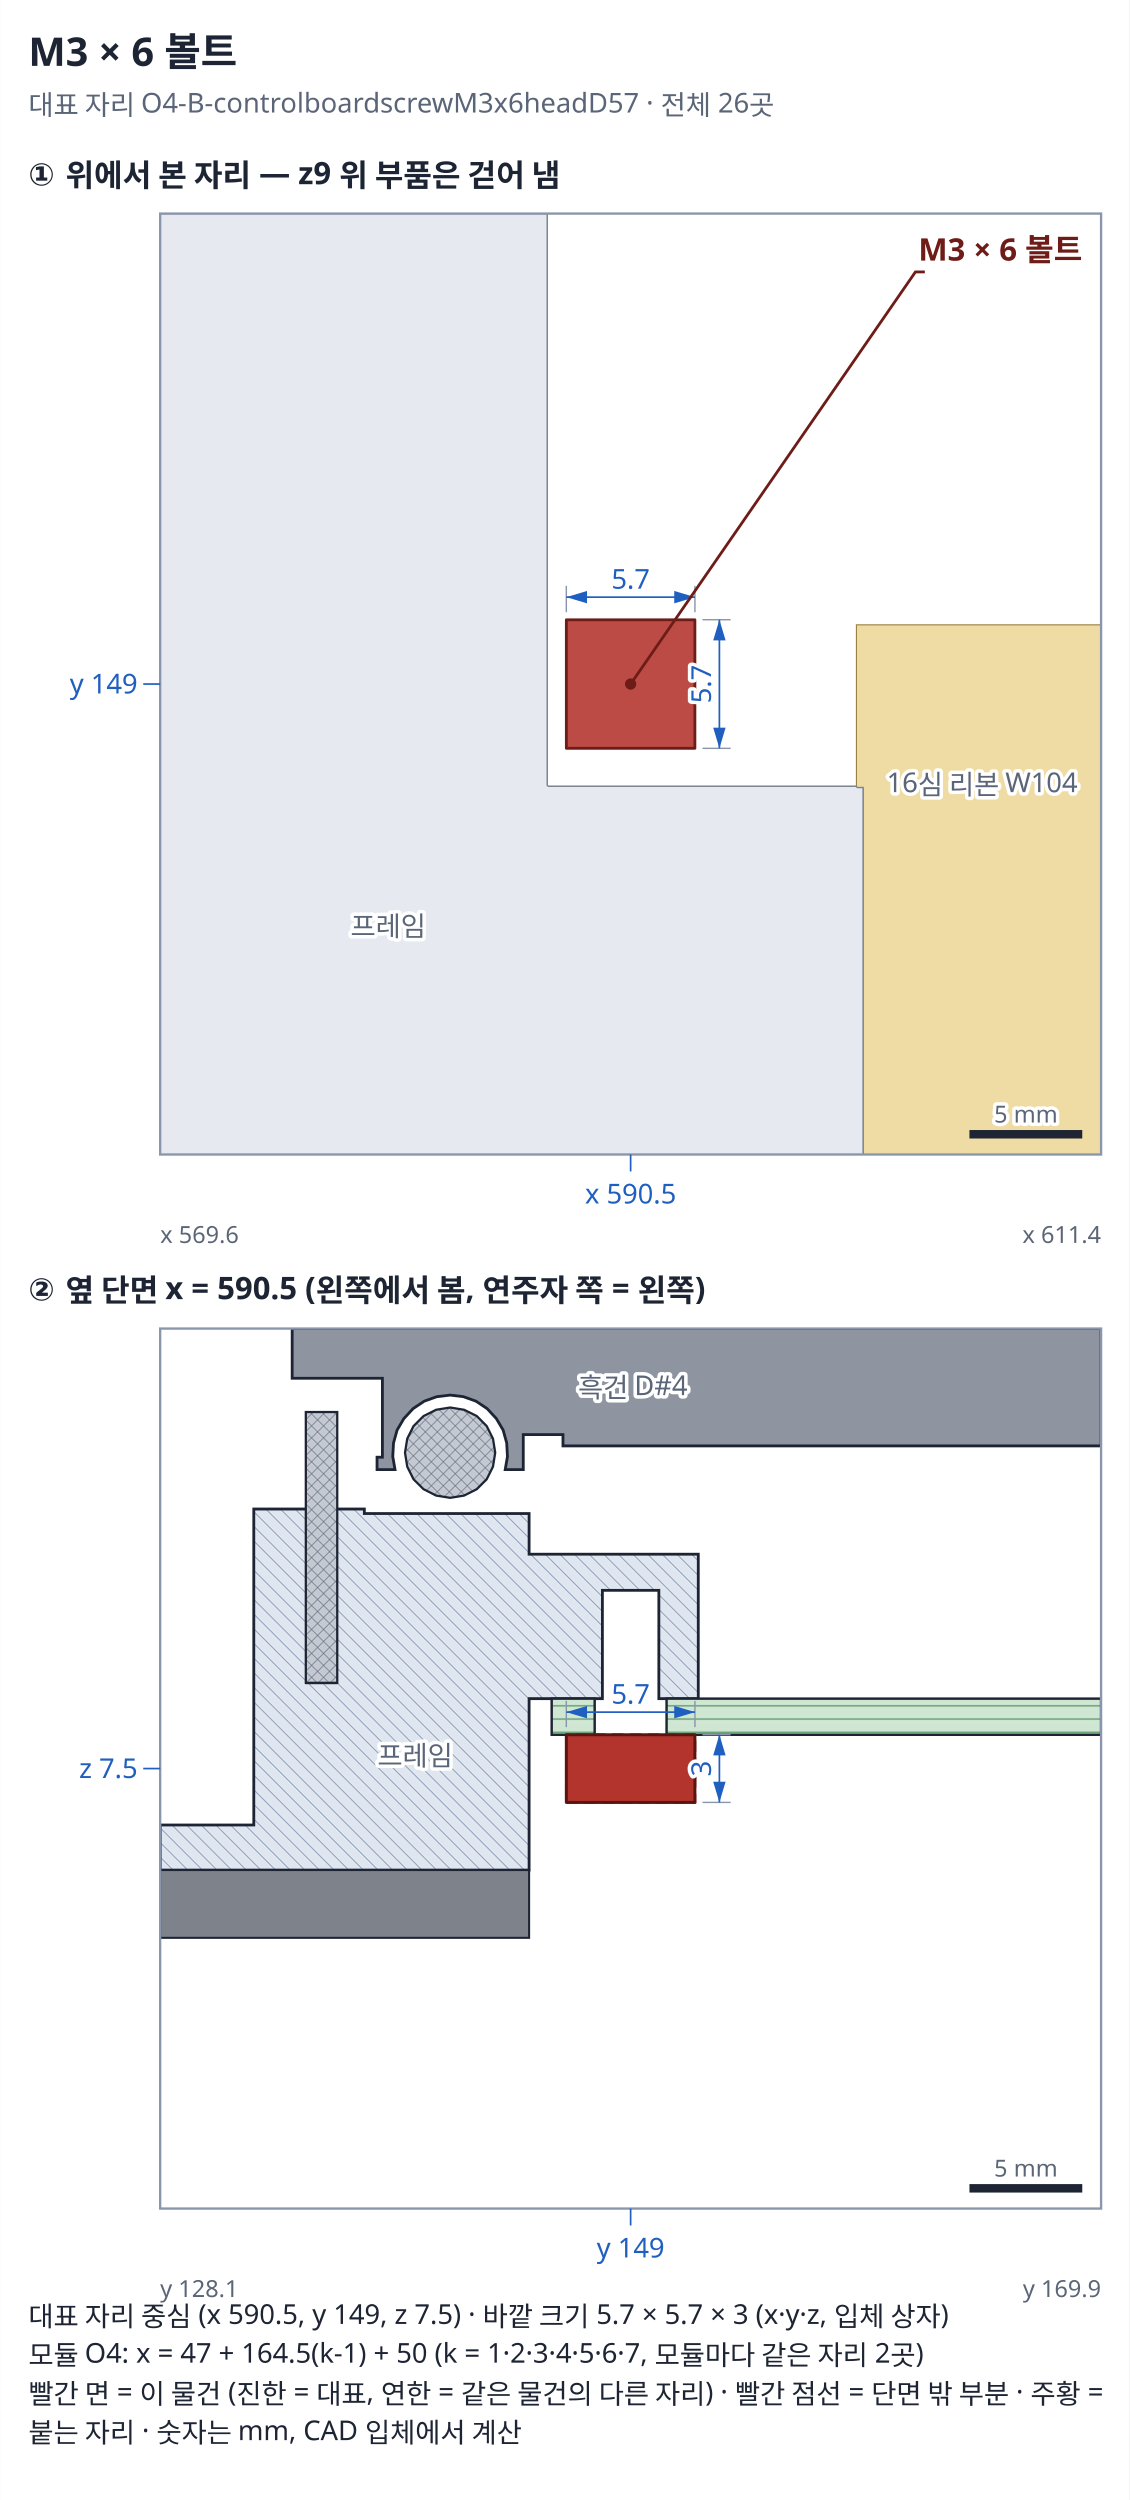
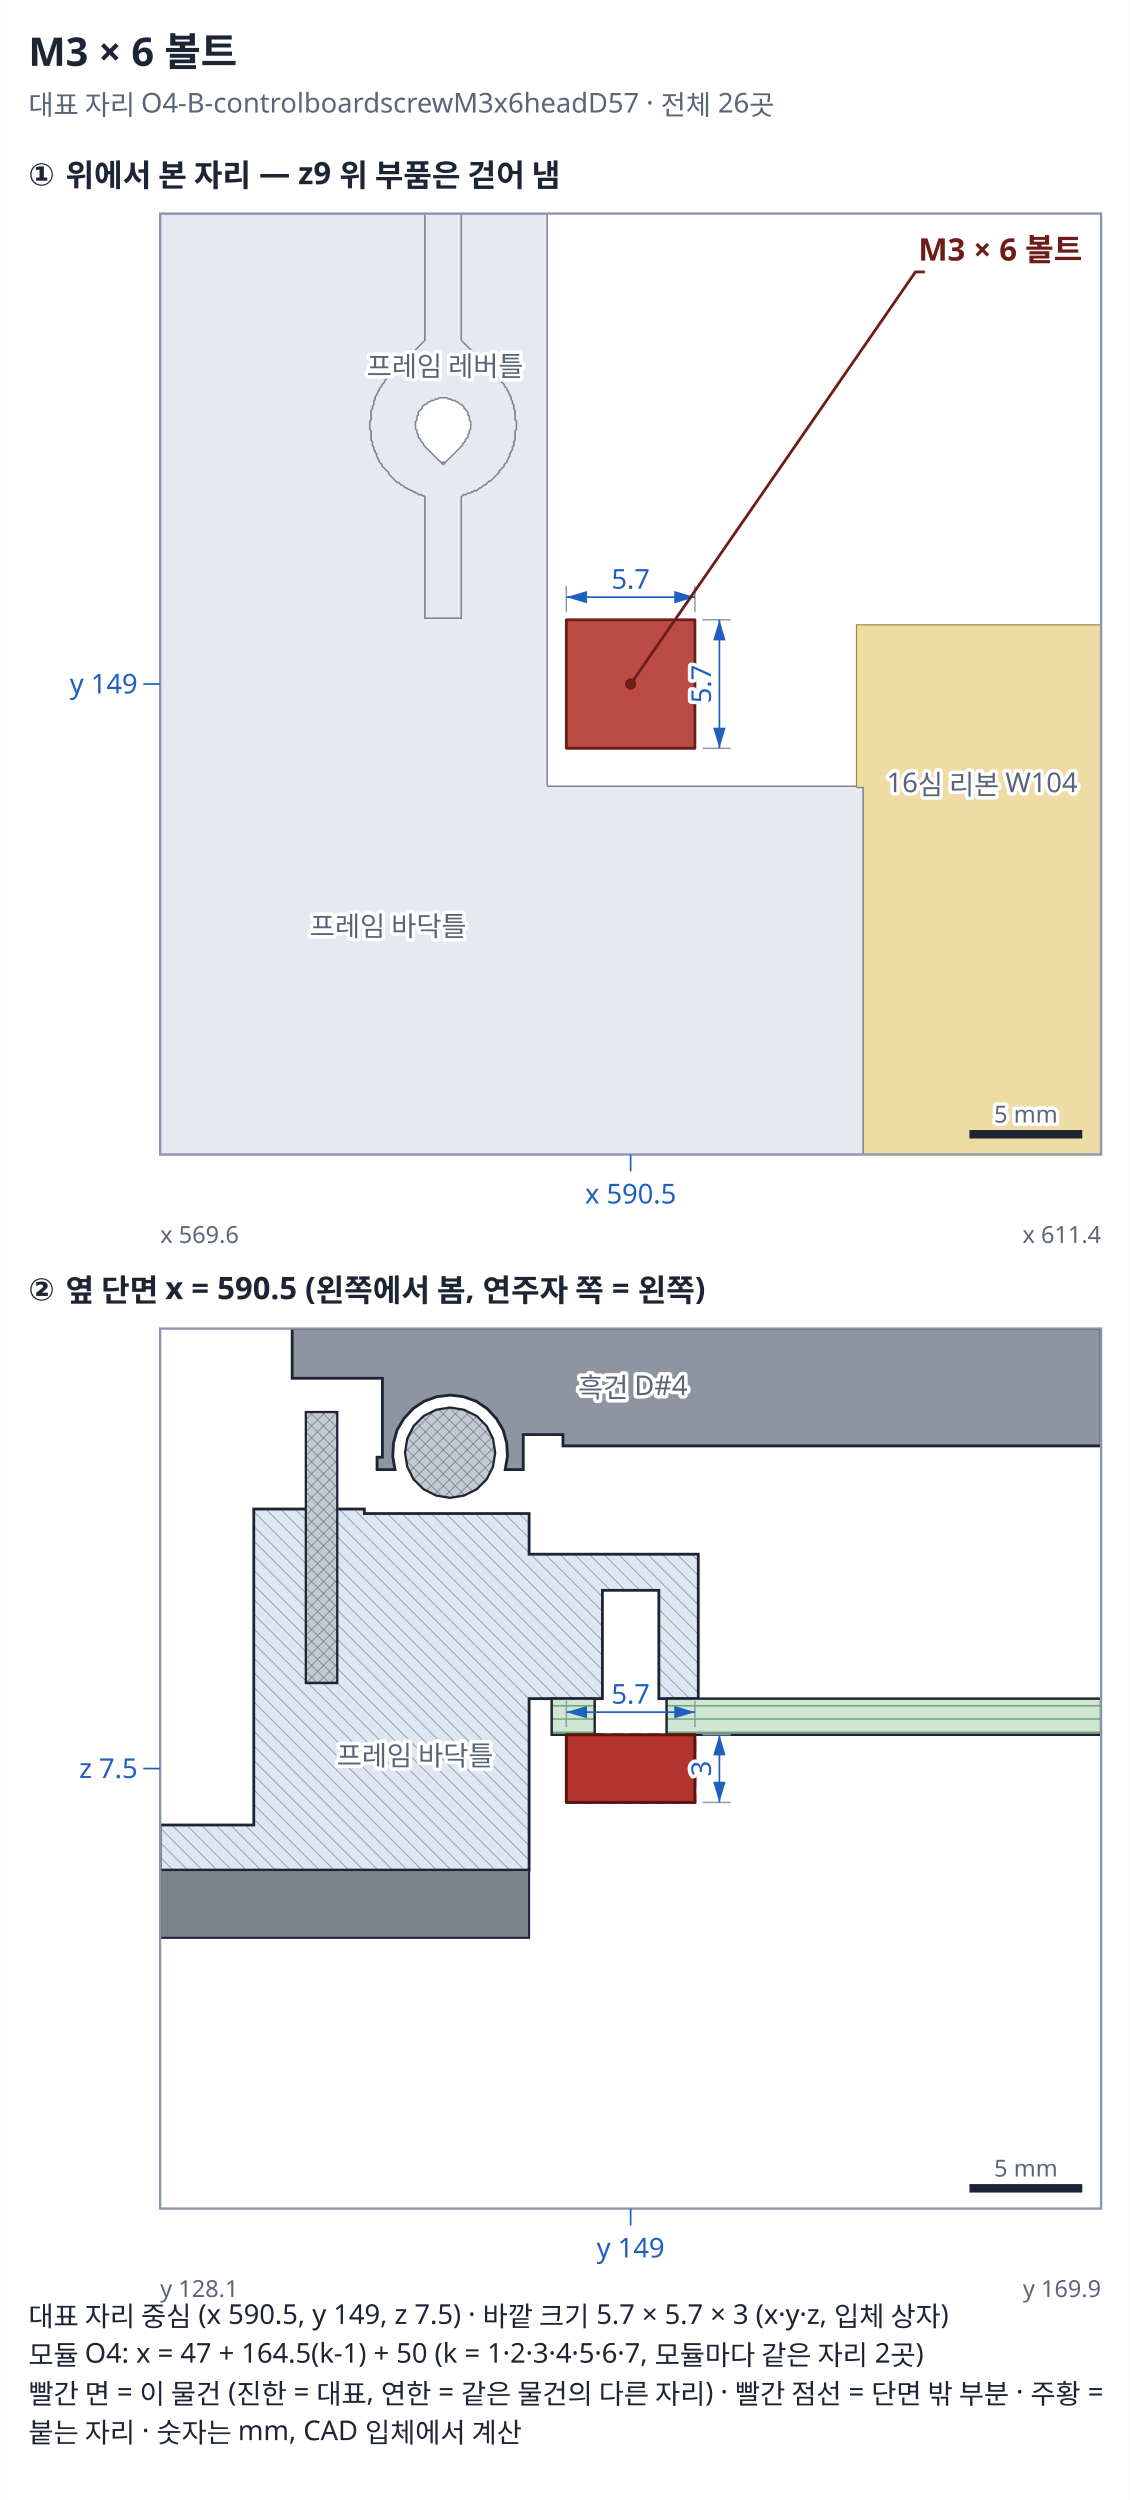
<svg xmlns="http://www.w3.org/2000/svg" viewBox="0 0 120 265.7" width="600" height="1328">
  <defs>
    <style>
.bg{fill:#ffffff}
.frame{fill:none;stroke:#1d2433;stroke-width:.5}
.t{font-family:'Apple SD Gothic Neo','Noto Sans KR','Malgun Gothic','IBM Plex Sans KR',sans-serif;fill:#1d2433}
.h{paint-order:stroke;stroke:#ffffff;stroke-width:.75;stroke-linejoin:round}
.tb{font-weight:700}
.td{fill:#1f5fbf}
.tm{fill:#5b6578}
.tr{fill:#c2410c}
.S-wood{fill:url(#hw);stroke:#1d2433;stroke-width:.4;stroke-linejoin:round}
.S-print{fill:url(#hp);stroke:#1d2433;stroke-width:.4;stroke-linejoin:round}
.S-metal{fill:url(#hm);stroke:#1d2433;stroke-width:.32;stroke-linejoin:round}
.S-rubber{fill:#50555e;stroke:#1d2433;stroke-width:.25}
.S-elec{fill:url(#he);stroke:#1d2433;stroke-width:.3}
.S-screen{fill:#3a4150;stroke:#1d2433;stroke-width:.3}
.S-cable{fill:#e3b23c;stroke:#6b5a1e;stroke-width:.18}
.S-ctx{fill:#eceef1;stroke:#a3aab5;stroke-width:.18}
.P-wood{fill:#f2e6d2;stroke:#39404d;stroke-width:.22;stroke-linejoin:round}
.P-print{fill:#e5ebf3;stroke:#39404d;stroke-width:.22;stroke-linejoin:round}
.P-metal{fill:#c9ced6;stroke:#39404d;stroke-width:.2}
.P-rubber{fill:#7d828b;stroke:#39404d;stroke-width:.18}
.P-elec{fill:#d3ead8;stroke:#39404d;stroke-width:.2}
.P-screen{fill:#596070;stroke:#39404d;stroke-width:.2}
.P-cable{fill:#f0cf7a;fill-opacity:.55;stroke:#8a7430;stroke-width:.14;stroke-opacity:.7}
.P-ctx{fill:#f2f3f5;stroke:#b3b9c3;stroke-width:.18}
.air{fill:#e8f1fb;stroke:none}
.hid{fill:none;stroke:#39404d;stroke-width:.24;stroke-dasharray:1.6 .9}
.hidc{fill:none;stroke:#c2410c;stroke-width:.28;stroke-dasharray:2.2 1.1}
.ph{fill:none;stroke:#5b6578;stroke-width:.3;stroke-dasharray:4 1 1 1}
.cl{fill:none;stroke:#6b7690;stroke-width:.2;stroke-dasharray:6 1.2 1 1.2}
.thin{fill:none;stroke:#39404d;stroke-width:.2}
.vis{fill:none;stroke:#1d2433;stroke-width:.3}
.sound{fill:none;stroke:#c2410c;stroke-width:.4;stroke-dasharray:3 1.2}
.ax{fill:none;stroke:#7a3fb5;stroke-width:.3;stroke-dasharray:5 1.2 1 1.2}
.keep{fill:none;stroke:#b42318;stroke-width:.3;stroke-dasharray:1.2 1}
.dm{fill:none;stroke:#1f5fbf;stroke-width:.18}
.ex{fill:none;stroke:#8a96ab;stroke-width:.15}
.ah{fill:#1f5fbf;stroke:none}
.ld{fill:none;stroke:#3d4555;stroke-width:.18}
.dot{fill:#3d4555}
.bal{fill:#ffffff;stroke:#1d2433;stroke-width:.25}
.secl{fill:none;stroke:#1d2433;stroke-width:.55}
.seca{fill:#1d2433}
.grid{fill:none;stroke:#1d2433;stroke-width:.25}
.grid2{fill:none;stroke:#8a96ab;stroke-width:.15}
.box{fill:#fbfbfc;stroke:#c3c9d3;stroke-width:.2}
.sheetply{fill:#fbf6ee;stroke:#1d2433;stroke-width:.35}
.zone{fill:#f4f6f9;stroke:#8a96ab;stroke-width:.2}
.datum{fill:none;stroke:#15803d;stroke-width:.9;stroke-linecap:round;stroke-opacity:.9}
.spot{fill:none;stroke:#c2410c;stroke-width:.32}
.spoth{fill:none;stroke:#c2410c;stroke-width:.32;stroke-dasharray:.45 .3}

.Zkw{fill:#fbfbf8;stroke:#7d8592;stroke-width:.16}.Zkb{fill:#aab0b9;stroke:#5d6672;stroke-width:.16}.Zpr{fill:#e6eaf0;stroke:#7d8592;stroke-width:.16}
.Zwd{fill:#efe4d0;stroke:#8a7a5e;stroke-width:.16}.Zel{fill:#dbe9df;stroke:#6f8a77;stroke-width:.16}.Zmt{fill:#d2d7de;stroke:#6f7887;stroke-width:.14}
.Zrb{fill:#c4c8ce;stroke:#6f7887;stroke-width:.14}.Zcb{fill:#efdca4;stroke:#9a8240;stroke-width:.12}
.Skw{fill:#f4f4ee;stroke:#1d2433;stroke-width:.3}.Skb{fill:#8e95a0;stroke:#1d2433;stroke-width:.3}.Spr{fill:url(#hp);stroke:#1d2433;stroke-width:.3}
.Swd{fill:url(#hw);stroke:#1d2433;stroke-width:.3}.Sel{fill:url(#he);stroke:#1d2433;stroke-width:.26}.Smt{fill:url(#hm);stroke:#1d2433;stroke-width:.24}
.Srb{fill:#7d828b;stroke:#1d2433;stroke-width:.22}.Scb{fill:#e3b23c;stroke:#6b5a1e;stroke-width:.16}
.HL{fill:#B3342D;fill-opacity:.88;stroke:#6e1c17;stroke-width:.3;stroke-linejoin:round}
.HLs{fill:#B3342D;stroke:#5a1511;stroke-width:.32;stroke-linejoin:round}
.HL2{fill:#B3342D;fill-opacity:.32;stroke:#B3342D;stroke-width:.2}
.HLp{fill:#B3342D;fill-opacity:.14;stroke:#B3342D;stroke-width:.3;stroke-dasharray:1.2 .7}
.HH{fill:#d9822b;fill-opacity:.35;stroke:#a35a12;stroke-width:.22}
.vf{fill:none;stroke:#8a96ab;stroke-width:.25}
.lead{fill:none;stroke:#6e1c17;stroke-width:.3}
.tl{fill:#6e1c17}
.nb{fill:#5b6578}
</style>
    <pattern id="hw" patternUnits="userSpaceOnUse" width="1.6" height="1.6" patternTransform="rotate(45)">
      <rect width="1.6" height="1.6" fill="#ecdcc2" />
      <line x1="0" y1="0" x2="0" y2="1.6" stroke="#a8875a" stroke-width=".22" />
    </pattern>
    <pattern id="hp" patternUnits="userSpaceOnUse" width="1.1" height="1.1" patternTransform="rotate(-45)">
      <rect width="1.1" height="1.1" fill="#dfe6ef" />
      <line x1="0" y1="0" x2="0" y2="1.1" stroke="#7f93b0" stroke-width=".16" />
    </pattern>
    <pattern id="hm" patternUnits="userSpaceOnUse" width=".9" height=".9" patternTransform="rotate(45)">
      <rect width=".9" height=".9" fill="#c3c8d1" />
      <path d="M0 0V.9M0 0H.9" stroke="#5d6778" stroke-width=".12" />
    </pattern>
    <pattern id="he" patternUnits="userSpaceOnUse" width="1.4" height="1.4">
      <rect width="1.4" height="1.4" fill="#cfe6d3" />
      <line x1="0" y1=".7" x2="1.4" y2=".7" stroke="#5f9a6c" stroke-width=".14" />
    </pattern>
    <clipPath id="c0">
      <rect x="17.00" y="22.70" width="100.00" height="100.00" />
    </clipPath>
    <clipPath id="c1">
      <rect x="17.00" y="141.20" width="100.00" height="93.53" />
    </clipPath>
  </defs>
  <rect class="bg" x="0" y="0" width="120" height="265.7" />
  <g class="L-geo">
    <path class="Zcb" fill-rule="evenodd" d="M117.00 66.41 91.00 66.41 91.00 83.70 91.61 83.70 91.71 83.80 91.71 122.84 117.00 122.84Z" clip-path="url(#c0)" />
-     <path class="Zpr" fill-rule="evenodd" d="M91.71 83.70 91.10 83.70 90.96 83.56 58.24 83.56 58.14 83.46 58.14 22.70 17.00 22.70 17.00 122.84 91.71 122.84Z" clip-path="url(#c0)" />
+     <path class="Zpr" fill-rule="evenodd" d="M91.71 83.70 91.10 83.70 90.96 83.56 58.24 83.56 58.14 83.46 58.14 22.70 49.00 22.70 49.00 36.23 53.29 40.52 53.29 40.66 53.57 40.94 53.57 41.09 53.86 41.37 53.86 41.52 54.00 41.66 54.00 41.80 54.14 41.94 54.14 42.09 54.29 42.23 54.29 42.52 54.43 42.66 54.43 42.94 54.57 43.09 54.57 43.52 54.71 43.66 54.71 44.66 54.86 44.80 54.86 45.60 54.71 45.74 54.71 46.74 54.57 46.88 54.57 47.31 54.43 47.46 54.43 47.74 54.29 47.88 54.29 48.03 54.14 48.17 54.14 48.46 54.00 48.60 54.00 48.74 53.86 48.88 53.86 49.03 53.57 49.31 53.57 49.46 53.00 50.03 53.00 50.17 52.04 51.13 51.90 51.13 51.47 51.56 51.33 51.56 51.04 51.84 50.90 51.84 50.61 52.13 50.33 52.13 50.18 52.27 50.04 52.27 49.90 52.41 49.61 52.41 49.47 52.56 49.18 52.56 49.00 52.74 49.00 65.60 48.90 65.70 45.24 65.70 45.14 65.60 45.14 52.70 44.96 52.70 44.82 52.56 44.53 52.56 44.39 52.41 44.24 52.41 44.10 52.27 43.96 52.27 43.82 52.13 43.67 52.13 43.53 51.99 43.39 51.99 43.24 51.84 43.10 51.84 42.82 51.56 42.67 51.56 42.39 51.27 42.24 51.27 41.29 50.31 41.29 50.17 40.57 49.46 40.57 49.31 40.29 49.03 40.29 48.88 40.14 48.74 40.14 48.60 40.00 48.46 40.00 48.17 39.86 48.03 39.86 47.88 39.71 47.74 39.71 47.46 39.57 47.31 39.57 46.88 39.43 46.74 39.43 45.74 39.29 45.60 39.29 44.80 39.43 44.66 39.43 43.66 39.57 43.52 39.57 43.23 39.71 43.09 39.71 42.66 39.86 42.52 39.86 42.23 40.00 42.09 40.00 41.94 40.14 41.80 40.14 41.66 40.29 41.52 40.29 41.37 40.57 41.09 40.57 40.94 40.86 40.66 40.86 40.52 45.14 36.23 45.14 22.70 17.00 22.70 17.00 122.84 91.71 122.84ZM47.30 49.22 47.26 49.13 46.88 49.13 46.84 49.22 47.07 49.44Z" clip-path="url(#c0)" />
+     <path class="Zpr" fill-rule="evenodd" d="M45.00 47.31 45.00 47.17 44.71 46.88 44.71 46.74 44.43 46.46 44.43 46.17 44.29 46.03 44.29 45.74 44.14 45.60 44.14 44.80 44.29 44.66 44.29 44.23 44.43 44.09 44.43 43.80 44.86 43.37 44.86 43.23 45.10 42.99 45.24 42.99 45.53 42.70 45.67 42.70 45.82 42.56 46.10 42.56 46.24 42.41 46.53 42.41 46.67 42.27 47.47 42.27 47.61 42.41 47.90 42.41 48.04 42.56 48.33 42.56 48.47 42.70 48.61 42.70 48.90 42.99 49.04 42.99 49.29 43.23 49.29 43.37 49.71 43.80 49.71 44.09 49.86 44.23 49.86 44.66 50.00 44.80 50.00 45.60 49.86 45.74 49.86 46.03 49.71 46.17 49.71 46.46 49.43 46.74 49.43 46.88 49.14 47.17 49.14 47.31 47.07 49.38ZM49.00 52.80 49.24 52.56 49.53 52.56 49.67 52.41 49.96 52.41 50.10 52.27 50.24 52.27 50.39 52.13 50.67 52.13 50.96 51.84 51.10 51.84 51.39 51.56 51.53 51.56 51.96 51.13 52.10 51.13 53.00 50.23 53.00 50.09 53.57 49.52 53.57 49.37 53.86 49.09 53.86 48.94 54.00 48.80 54.00 48.66 54.14 48.52 54.14 48.23 54.29 48.09 54.29 47.94 54.43 47.80 54.43 47.52 54.57 47.37 54.57 46.94 54.71 46.80 54.71 45.80 54.86 45.66 54.86 44.74 54.71 44.60 54.71 43.60 54.57 43.46 54.57 43.03 54.43 42.88 54.43 42.60 54.29 42.46 54.29 42.17 54.14 42.03 54.14 41.88 54.00 41.74 54.00 41.60 53.86 41.46 53.86 41.31 53.57 41.03 53.57 40.88 53.29 40.60 53.29 40.46 49.00 36.17 49.00 22.70 45.14 22.70 45.14 36.17 40.86 40.46 40.86 40.60 40.57 40.88 40.57 41.03 40.29 41.31 40.29 41.46 40.14 41.60 40.14 41.74 40.00 41.88 40.00 42.03 39.86 42.17 39.86 42.46 39.71 42.60 39.71 43.03 39.57 43.17 39.57 43.46 39.43 43.60 39.43 44.60 39.29 44.74 39.29 45.66 39.43 45.80 39.43 46.80 39.57 46.94 39.57 47.37 39.71 47.52 39.71 47.80 39.86 47.94 39.86 48.09 40.00 48.23 40.00 48.52 40.14 48.66 40.14 48.80 40.29 48.94 40.29 49.09 40.57 49.37 40.57 49.52 41.29 50.23 41.29 50.37 42.18 51.27 42.33 51.27 42.61 51.56 42.76 51.56 43.04 51.84 43.18 51.84 43.33 51.99 43.47 51.99 43.61 52.13 43.76 52.13 43.90 52.27 44.04 52.27 44.18 52.41 44.33 52.41 44.47 52.56 44.76 52.56 44.90 52.70 45.04 52.70 45.14 52.80 45.14 65.70 49.00 65.70Z" clip-path="url(#c0)" />
    <path class="Spr" fill-rule="evenodd" d="M56.21 180.53 64.00 180.53 64.00 169.02 70.00 169.02 70.00 180.53 74.19 180.53 74.19 165.18 56.21 165.18 56.21 160.86 38.70 160.86 38.70 160.38 35.72 160.38 35.72 178.85 32.57 178.85 32.57 160.38 26.95 160.38 26.95 193.96 17.00 193.96 17.00 198.75 56.21 198.75Z" clip-path="url(#c1)" />
    <path class="Skb" fill-rule="evenodd" d="M41.72 154.80 41.80 153.36 42.18 151.99 42.90 150.77 43.88 149.71 45.06 148.92 46.40 148.44 47.82 148.27 49.23 148.44 50.57 148.92 51.75 149.71 52.73 150.77 53.45 151.99 53.83 153.36 53.91 154.80 53.67 156.19 55.59 156.19 55.59 152.47 59.81 152.47 59.81 153.67 117.00 153.67 117.00 141.20 31.03 141.20 31.03 146.48 40.62 146.48 40.62 154.87 40.05 154.87 40.05 156.19 41.96 156.19Z" clip-path="url(#c1)" />
    <path class="Srb" fill-rule="evenodd" d="M56.21 198.75 17.00 198.75 17.00 205.95 56.21 205.95Z" clip-path="url(#c1)" />
    <path class="Sel" fill-rule="evenodd" d="M63.18 180.53 58.61 180.53 58.61 184.37 63.18 184.37ZM117.00 180.53 70.82 180.53 70.82 184.37 117.00 184.37Z" clip-path="url(#c1)" />
    <path class="Smt" fill-rule="evenodd" d="M49.30 158.95 50.65 158.27 51.70 157.22 52.37 155.88 52.61 154.39 52.37 152.90 51.70 151.56 50.65 150.50 49.30 149.83 47.82 149.59 46.33 149.83 44.99 150.50 43.93 151.56 43.26 152.90 43.02 154.39 43.26 155.88 43.93 157.22 44.99 158.27 46.33 158.95 47.82 159.19Z" clip-path="url(#c1)" />
    <path class="Smt" fill-rule="evenodd" d="M35.82 150.07 32.48 150.07 32.48 178.85 35.82 178.85Z" clip-path="url(#c1)" />
  </g>
  <g class="L-over">
    <path class="HL" fill-rule="evenodd" d="M73.83 65.87 60.17 65.87 60.17 79.53 73.83 79.53Z" clip-path="url(#c0)" />
    <rect class="vf" x="17.000" y="22.700" width="100.000" height="100.000" />
    <rect class="seca" x="103.010" y="120.100" width="11.990" height="0.900" />
    <path class="HLp" fill-rule="evenodd" d="M73.83 184.37 60.17 184.37 60.17 191.56 73.83 191.56Z" clip-path="url(#c1)" />
    <path class="HLs" fill-rule="evenodd" d="M73.83 184.37 60.17 184.37 60.17 191.56 73.83 191.56Z" clip-path="url(#c1)" />
    <rect class="vf" x="17.000" y="141.200" width="100.000" height="93.525" />
    <rect class="seca" x="103.010" y="232.125" width="11.990" height="0.900" />
  </g>
  <g class="L-dim">
    <path class="dm" d="M67.000 122.700 L67.000 124.500" />
    <path class="dm" d="M15.200 72.700 L17.000 72.700" />
    <path class="ex" d="M60.165 65.065 L60.165 62.265" />
    <path class="ex" d="M73.835 65.065 L73.835 62.265" />
    <path class="dm" d="M60.165 63.465 L73.835 63.465" />
    <path class="ah" d="M60.165 63.465 L62.365 62.805 L62.365 64.125 Z" />
    <path class="ah" d="M73.835 63.465 L71.635 64.125 L71.635 62.805 Z" />
    <path class="ex" d="M74.635 65.865 L77.635 65.865" />
    <path class="ex" d="M74.635 79.535 L77.635 79.535" />
    <path class="dm" d="M76.435 65.865 L76.435 79.535" />
    <path class="ah" d="M76.435 65.865 L77.095 68.065 L75.775 68.065 Z" />
    <path class="ah" d="M76.435 79.535 L75.775 77.335 L77.095 77.335 Z" />
    <path class="dm" d="M67.000 234.725 L67.000 236.525" />
    <path class="dm" d="M15.200 187.963 L17.000 187.963" />
    <path class="ex" d="M60.165 183.565 L60.165 180.765" />
    <path class="ex" d="M73.835 183.565 L73.835 180.765" />
    <path class="dm" d="M60.165 181.965 L73.835 181.965" />
    <path class="ah" d="M60.165 181.965 L62.365 181.305 L62.365 182.625 Z" />
    <path class="ah" d="M73.835 181.965 L71.635 182.625 L71.635 181.305 Z" />
    <path class="ex" d="M74.635 184.365 L77.635 184.365" />
    <path class="ex" d="M74.635 191.560 L77.635 191.560" />
    <path class="dm" d="M76.435 184.365 L76.435 191.560" />
    <path class="ah" d="M76.435 184.365 L77.095 186.565 L75.775 186.565 Z" />
    <path class="ah" d="M76.435 191.560 L75.775 189.360 L77.095 189.360 Z" />
  </g>
  <g class="L-lead">
    <path class="lead" d="M67.00 72.70 L97.27 28.90 L98.27 28.90" />
    <circle class="tl" cx="67.000" cy="72.700" r="0.600" />
  </g>
  <g class="L-text">
    <text class="t tb" x="3.000" y="7.000" font-size="4.20" text-anchor="start">M3 × 6 볼트</text>
    <text class="t tm" x="3.000" y="12.200" font-size="2.90" text-anchor="start">대표 자리 O4-B-controlboardscrewM3x6headD57 · 전체 26곳</text>
    <text class="t tb" x="3.000" y="19.700" font-size="3.30" text-anchor="start">① 위에서 본 자리 — z9 위 부품은 걷어 냄</text>
    <text class="t h td" x="67.000" y="127.900" font-size="2.90" text-anchor="middle">x 590.5</text>
    <text class="t h td" x="14.600" y="73.700" font-size="2.90" text-anchor="end">y 149</text>
    <text class="t tm" x="17.000" y="132.100" font-size="2.50" text-anchor="start">x 569.6</text>
    <text class="t tm" x="117.000" y="132.100" font-size="2.50" text-anchor="end">x 611.4</text>
    <text class="t h td" x="67.000" y="62.565" font-size="2.90" text-anchor="middle">5.7</text>
    <text class="t h td" x="75.535" y="72.700" font-size="2.90" text-anchor="middle" transform="rotate(-90 75.535 72.700)">5.7</text>
    <text class="t h tb tl" x="115.000" y="27.700" font-size="3.30" text-anchor="end">M3 × 6 볼트</text>
    <text class="t h tm" x="109.005" y="119.300" font-size="2.50" text-anchor="middle">5 mm</text>
-     <text class="t h nb" x="41.232" y="99.484" font-size="2.90" text-anchor="middle">프레임</text>
+     <text class="t h nb" x="41.232" y="99.484" font-size="2.90" text-anchor="middle">프레임 바닥틀</text>
    <text class="t h nb" x="104.351" y="84.190" font-size="2.90" text-anchor="middle">16심 리본 W104</text>
+     <text class="t h nb" x="47.282" y="39.970" font-size="2.90" text-anchor="middle">프레임 레버틀</text>
    <text class="t tb" x="3.000" y="138.200" font-size="3.30" text-anchor="start">② 옆 단면 x = 590.5 (왼쪽에서 봄, 연주자 쪽 = 왼쪽)</text>
    <text class="t h td" x="67.000" y="239.925" font-size="2.90" text-anchor="middle">y 149</text>
    <text class="t h td" x="14.600" y="188.963" font-size="2.90" text-anchor="end">z 7.5</text>
    <text class="t tm" x="17.000" y="244.125" font-size="2.50" text-anchor="start">y 128.1</text>
    <text class="t tm" x="117.000" y="244.125" font-size="2.50" text-anchor="end">y 169.9</text>
    <text class="t h td" x="67.000" y="181.065" font-size="2.90" text-anchor="middle">5.7</text>
    <text class="t h td" x="75.535" y="187.963" font-size="2.90" text-anchor="middle" transform="rotate(-90 75.535 187.963)">3</text>
    <text class="t h tm" x="109.005" y="231.325" font-size="2.50" text-anchor="middle">5 mm</text>
-     <text class="t h nb" x="44.092" y="187.637" font-size="2.90" text-anchor="middle">프레임</text>
    <text class="t h nb" x="67.227" y="148.511" font-size="2.90" text-anchor="middle">흑건 D#4</text>
+     <text class="t h nb" x="44.092" y="187.637" font-size="2.90" text-anchor="middle">프레임 바닥틀</text>
    <text class="t" x="3.000" y="247.225" font-size="2.90" text-anchor="start">대표 자리 중심 (x 590.5, y 149, z 7.5) · 바깥 크기 5.7 × 5.7 × 3 (x·y·z, 입체 상자)</text>
    <text class="t" x="3.000" y="251.343" font-size="2.90" text-anchor="start">모듈 O4: x = 47 + 164.5(k-1) + 50 (k = 1·2·3·4·5·6·7, 모듈마다 같은 자리 2곳)</text>
    <text class="t" x="3.000" y="255.461" font-size="2.90" text-anchor="start">빨간 면 = 이 물건 (진한 = 대표, 연한 = 같은 물건의 다른 자리) · 빨간 점선 = 단면 밖 부분 · 주황 =</text>
    <text class="t" x="3.000" y="259.579" font-size="2.90" text-anchor="start">붙는 자리 · 숫자는 mm, CAD 입체에서 계산</text>
  </g>
</svg>
